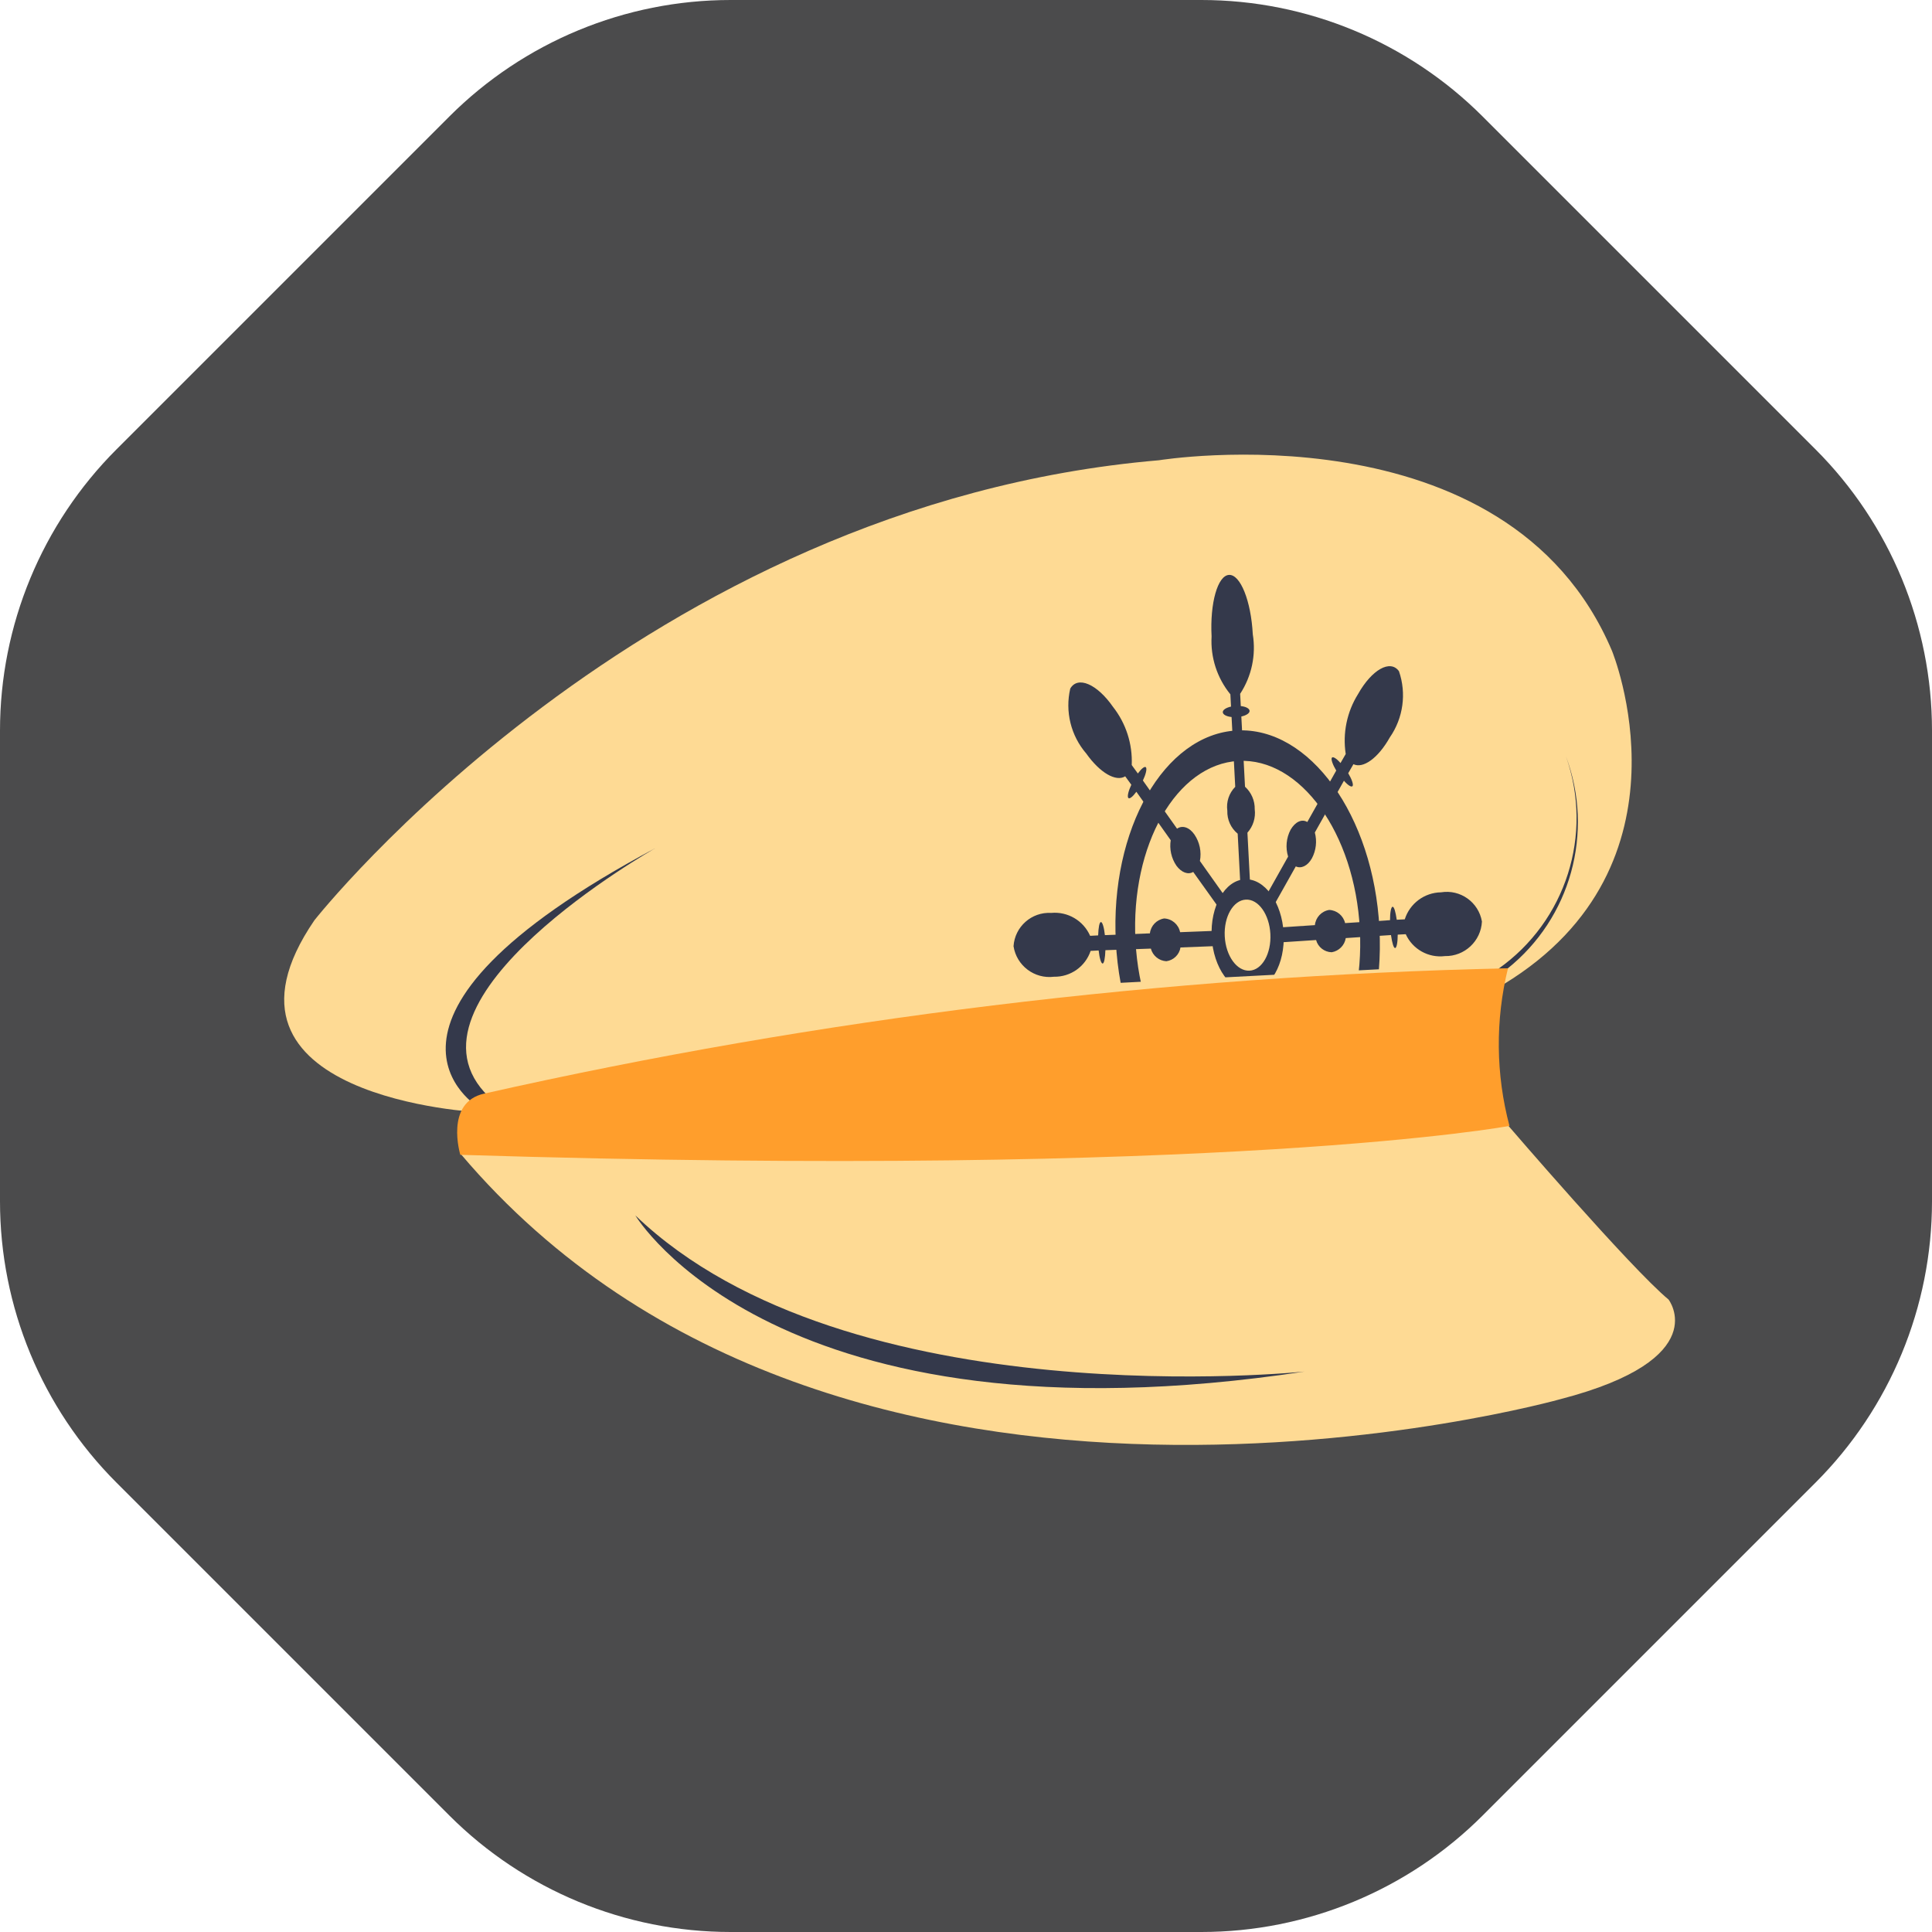
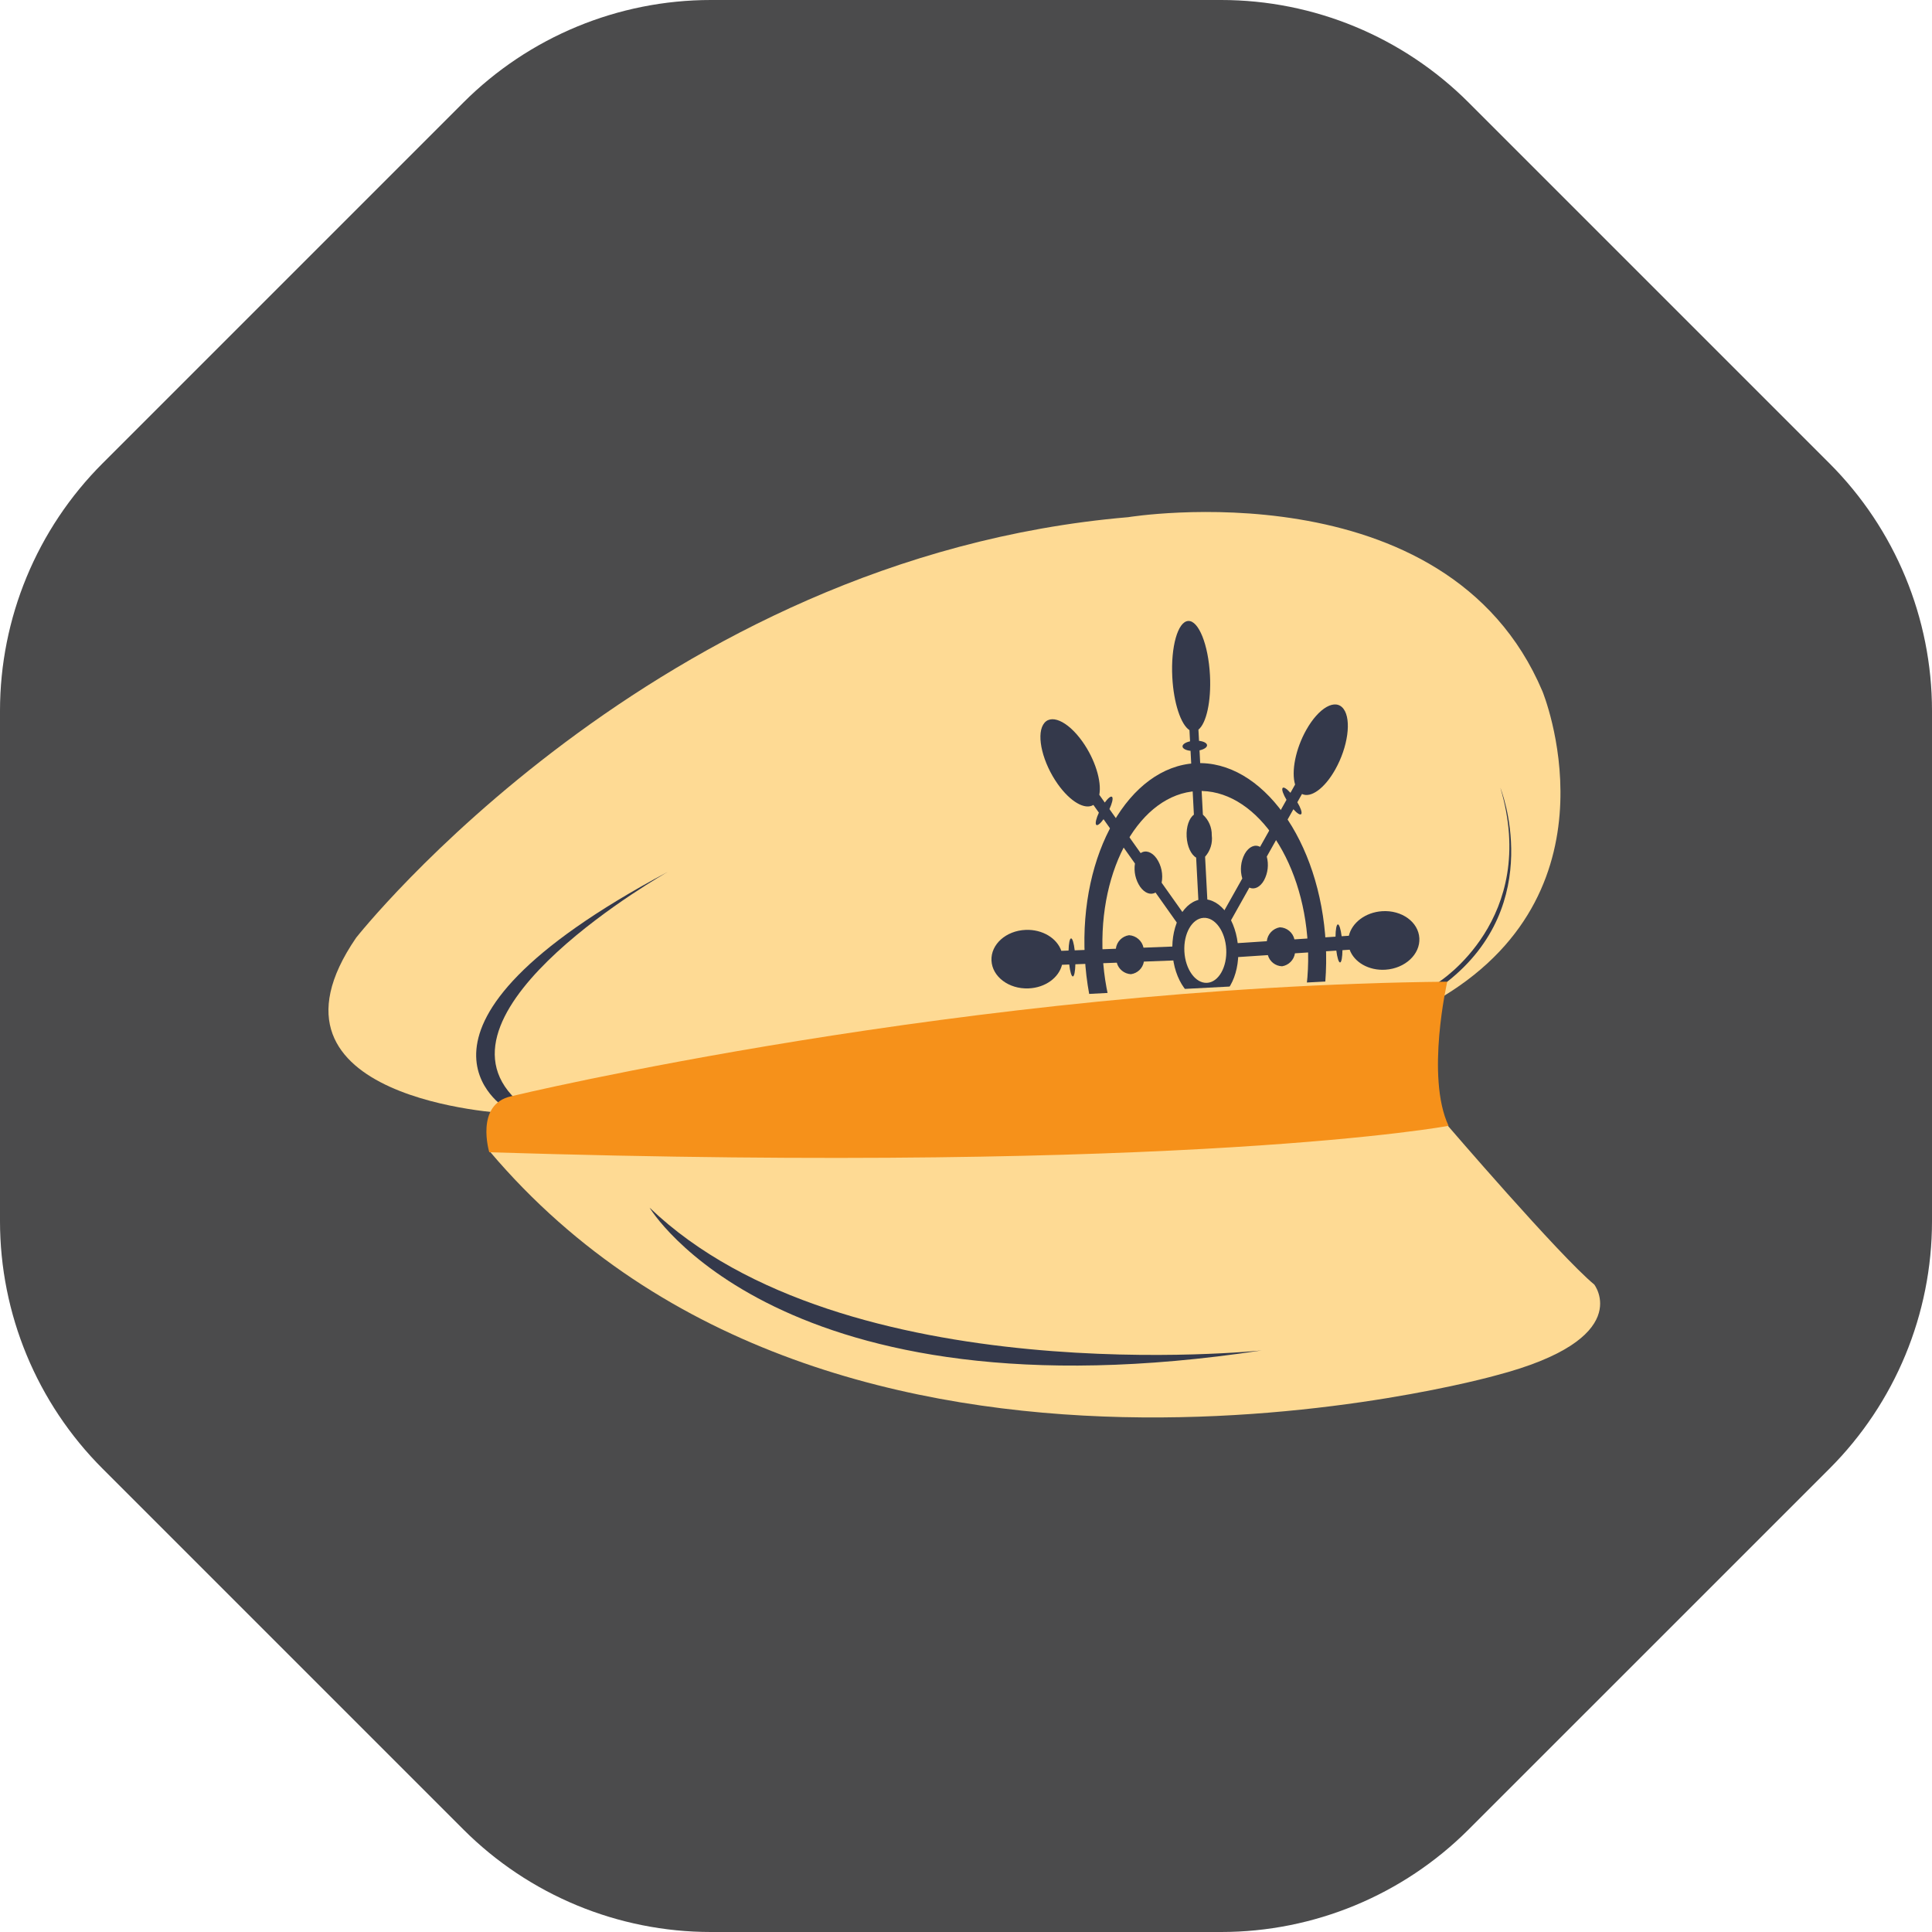
- <svg xmlns="http://www.w3.org/2000/svg" id="captain-icon" width="34" height="34" viewBox="0 0 34 34">
+ <svg xmlns="http://www.w3.org/2000/svg" width="400" height="400" viewBox="0 0 400 400">
  <defs>
    <clipPath id="clip-path">
-       <rect id="Rectangle_291" data-name="Rectangle 291" width="8.781" height="7.542" fill="none" />
+       <rect id="Rectangle_291" data-name="Rectangle 291" width="94.455" height="81.127" transform="translate(133.6 144.372)" fill="none" />
    </clipPath>
  </defs>
-   <path id="Path_17296" data-name="Path 17296" d="M21.142,0a7,7,0,0,1,4.95,2.05L31.95,7.908A7,7,0,0,1,34,12.858v8.284a7,7,0,0,1-2.05,4.95L26.092,31.95A7,7,0,0,1,21.142,34H12.858a7,7,0,0,1-4.95-2.05L2.05,26.092A7,7,0,0,1,0,21.142V12.858a7,7,0,0,1,2.05-4.95L7.908,2.05A7,7,0,0,1,12.858,0Z" transform="translate(0 0)" fill="#4b4b4c" />
-   <g id="Group_1516" data-name="Group 1516" transform="translate(-138.732 -292.468)">
-     <path id="Shape_14" data-name="Shape 14" d="M246.525,634.347s2.169,2.526,2.839,3.081c0,0,.81,1.047-1.9,1.752,0,0-12.68,3.57-19.355-4.313C228.106,634.867,245.8,633.8,246.525,634.347Z" transform="translate(-81.268 -322.09)" fill="#feda94" />
-     <path id="Shape_12" data-name="Shape 12" d="M119.172,259.043s-5.057-.242-2.906-3.381c0,0,5.764-7.32,14.86-8.094,0,0,6.13-1,7.974,3.353,0,0,1.55,3.763-1.906,5.868Z" transform="translate(28 53)" fill="#feda94" />
-     <path id="Shape_13" data-name="Shape 13" d="M326,692s2.472,4.158,11.779,2.748C337.779,694.748,329.745,695.594,326,692Z" transform="translate(-176.087 -378.143)" fill="#34394b" />
-     <path id="Shape_7" data-name="Shape 7" d="M188.375,444.561s-2.571-1.528,3.111-4.561c0,0-4.715,2.663-2.93,4.379Z" transform="translate(-41.219 -132.607)" fill="#34394b" />
-     <path id="Shape_8" data-name="Shape 8" d="M828.581,406.718a3.248,3.248,0,0,0,1.19-3.74,3.3,3.3,0,0,1-1.034,3.74Z" transform="translate(-663.481 -97.2)" fill="#34394b" />
-     <path id="Shape_15" data-name="Shape 15" d="M226.8,514a5.6,5.6,0,0,0,.026,2.774s-4.947.929-18.463.509c0,0-.282-.925.423-1.078A91.256,91.256,0,0,1,226.8,514Z" transform="translate(-61.53 -204.492)" fill="#ff9e2c" />
-     <g id="Mask_Group_5" data-name="Mask Group 5" transform="translate(155.929 302.344) rotate(-3)" clip-path="url(#clip-path)">
-       <g id="Group_540" data-name="Group 540" transform="translate(0.087 0.473)">
-         <path id="Ellipse_2" data-name="Ellipse 2" d="M.634,0c.35,0,.634.442.634.984s-.284.984-.634.984S0,1.527,0,.984.284,0,.634,0Zm0,1.61c.222,0,.4-.281.4-.626S.856.358.634.358.23.639.23.984.411,1.61.634,1.61Z" transform="translate(3.688 5.364)" fill="#34394b" />
-         <path id="Ellipse_2_copy" data-name="Ellipse 2 copy" d="M2.322,0C3.6,0,4.645,1.618,4.645,3.606S3.6,7.211,2.322,7.211,0,5.594,0,3.606,1.042,0,2.322,0Zm0,6.675C3.412,6.675,4.3,5.3,4.3,3.606S3.412.537,2.322.537.346,1.914.346,3.606,1.232,6.675,2.322,6.675Z" transform="translate(1.999 2.741)" fill="#34394b" />
-         <path id="Rectangle_1" data-name="Rectangle 1" d="M.277,5.511V4.556a.5.5,0,0,1-.161-.413.5.5,0,0,1,.161-.413V2.5c-.088-.014-.15-.05-.15-.092s.062-.077.15-.092V2.1A1.479,1.479,0,0,1,0,1.065C0,.477.163,0,.363,0S.726.477.726,1.065A1.479,1.479,0,0,1,.449,2.1v.216c.088.014.15.05.15.092s-.062.077-.15.092V3.737a.52.52,0,0,1,.15.405.52.52,0,0,1-.15.405v.963Z" transform="translate(3.963 0)" fill="#34394b" />
-         <path id="Rectangle_1_copy" data-name="Rectangle 1 copy" d="M0,3.934l.431-.681A.623.623,0,0,1,.5,2.782C.589,2.646.71,2.6.8,2.663l.556-.878c-.056-.106-.084-.2-.066-.228s.079.012.148.1l.1-.154A1.546,1.546,0,0,1,1.81.461c.265-.419.6-.583.74-.364a1.3,1.3,0,0,1-.222,1.155c-.226.357-.5.528-.664.437l-.1.154c.056.106.084.2.066.228s-.079-.012-.148-.1l-.559.883a.626.626,0,0,1-.076.452c-.083.131-.2.175-.29.126l-.435.687Z" transform="translate(4.674 1.752)" fill="#34394b" />
-         <path id="Rectangle_1_copy-2" data-name="Rectangle 1 copy" d="M0,2.59l.429-.441a.3.3,0,0,1,.008-.367A.3.3,0,0,1,.8,1.767L1.353,1.2c-.09-.1-.143-.187-.124-.206s.1.032.207.121l.1-.1A.68.68,0,0,1,1.692.235a.628.628,0,0,1,.879-.1.64.64,0,0,1-.077.888.667.667,0,0,1-.77.175l-.1.1c.09.1.143.187.124.206s-.1-.032-.207-.121l-.556.572a.3.3,0,0,1-.017.351.292.292,0,0,1-.348.024l-.433.445Z" transform="translate(6.729 4.411) rotate(45)" fill="#34394b" />
-         <path id="Rectangle_1_copy_2" data-name="Rectangle 1 copy 2" d="M2.057,3.435c-.092.049-.207,0-.29-.126a.626.626,0,0,1-.076-.452l-.559-.883c-.069.085-.129.127-.148.1s.009-.123.066-.228l-.1-.154c-.165.092-.438-.08-.664-.437A1.3,1.3,0,0,1,.065.1C.208-.121.54.042.8.461A1.546,1.546,0,0,1,1.075,1.5l.1.154c.069-.085.129-.127.148-.1s-.009.123-.066.228l.556.878c.094-.059.216-.017.3.119a.623.623,0,0,1,.072.47l.431.681-.123.188Z" transform="translate(1.366 1.752)" fill="#34394b" />
-         <path id="Rectangle_1_copy-3" data-name="Rectangle 1 copy" d="M0,.189.429.63A.3.3,0,0,0,.437,1,.3.3,0,0,0,.8,1.011l.553.568c-.09.1-.143.187-.124.206s.1-.032.207-.121l.1.1a.68.68,0,0,0,.159.779.628.628,0,0,0,.879.1.64.64,0,0,0-.077-.888.667.667,0,0,0-.77-.175l-.1-.1c.09-.1.143-.187.124-.206s-.1.032-.207.121L.988.819A.3.3,0,0,0,.971.468.292.292,0,0,0,.624.445L.191,0Z" transform="translate(3.886 6.376) rotate(135)" fill="#34394b" />
+   <g id="Group_532" data-name="Group 532" transform="translate(-60 -374)">
+     <g id="Group_475" data-name="Group 475" transform="translate(-64)">
+       <g id="Group_419" data-name="Group 419">
+         <path id="Polygon_14" data-name="Polygon 14" d="M252.826,0a72.46,72.46,0,0,1,51.227,21.218l74.724,74.724A72.464,72.464,0,0,1,400,147.174V252.826a72.464,72.464,0,0,1-21.225,51.242l-74.717,74.709A72.464,72.464,0,0,1,252.826,400H147.174a72.459,72.459,0,0,1-51.227-21.218L21.223,304.058A72.464,72.464,0,0,1,0,252.826V147.174A72.46,72.46,0,0,1,21.218,95.947L95.942,21.223A72.464,72.464,0,0,1,147.174,0Z" transform="translate(124 374)" fill="#4b4b4c" />
+         <g id="Ellipse_28" data-name="Ellipse 28" transform="translate(150 400)" fill="none" stroke="red" stroke-width="1" opacity="0">
+           <circle cx="174" cy="174" r="174" stroke="none" />
+           <circle cx="174" cy="174" r="173.5" fill="none" />
+         </g>
+       </g>
+     </g>
+     <g id="Group_539" data-name="Group 539" transform="translate(-15.732 179.532)">
+       <path id="Shape_14" data-name="Shape 14" d="M426.236,635.857s23.337,27.178,30.54,33.139c0,0,8.717,11.259-20.468,18.844,0,0-136.4,38.406-208.2-46.394C228.106,641.446,418.439,630.009,426.236,635.857Z" transform="translate(-50.971 -208.578)" fill="#feda94" />
+       <path id="Shape_12" data-name="Shape 12" d="M152.725,371.982s-54.4-2.6-31.261-36.365c0,0,62-78.737,159.848-87.072,0,0,65.937-10.809,85.772,36.063,0,0,16.674,40.473-20.507,63.118Z" transform="translate(28 53)" fill="#feda94" />
+       <path id="Shape_13" data-name="Shape 13" d="M326,692s26.586,44.723,126.709,29.565C452.709,721.565,366.287,730.663,326,692Z" transform="translate(-115.781 -247.502)" fill="#34394b" />
+       <path id="Shape_7" data-name="Shape 7" d="M194.034,489.059S166.383,472.619,227.5,440c0,0-50.719,28.643-31.515,47.11Z" transform="translate(-13.478 -65.04)" fill="#34394b" />
+       <path id="Shape_8" data-name="Shape 8" d="M828.581,443.214s20.888-13.083,12.8-40.236c0,0,9.671,23.974-11.121,40.236Z" transform="translate(-455.009 -45.396)" fill="#34394b" />
+       <path id="Shape_15" data-name="Shape 15" d="M407.234,514s-4.5,19.7.274,29.84c0,0-53.217,9.991-198.608,5.473,0,0-3.029-9.95,4.549-11.595C213.449,537.717,307.816,514.975,407.234,514Z" transform="translate(-31.866 -116.282)" fill="#f6911a" />
+       <g id="Mask_Group_5" data-name="Mask Group 5" transform="translate(133.098 183.25) rotate(-3)" clip-path="url(#clip-path)">
+         <g id="Group_540" data-name="Group 540" transform="translate(134.692 149.465)">
+           <path id="Ellipse_2" data-name="Ellipse 2" d="M-3.181-10C.578-10,3.637-5.251,3.637.587S.578,11.174-3.181,11.174-10,6.425-10,.587-6.941-10-3.181-10Zm0,17.324C-.789,7.324,1.158,4.3,1.158.587S-.789-6.15-3.181-6.15-7.521-3.128-7.521.587-5.574,7.324-3.181,7.324Z" transform="translate(49.522 67.697)" fill="#34394b" />
+           <path id="Ellipse_2_copy" data-name="Ellipse 2 copy" d="M9.981-15C23.755-15,34.961,2.4,34.961,23.787S23.755,62.574,9.981,62.574-15,45.174-15,23.787-3.794-15,9.981-15Zm0,71.8C21.7,56.8,31.242,41.99,31.242,23.787S21.7-9.225,9.981-9.225-11.281,5.584-11.281,23.787-1.743,56.8,9.981,56.8Z" transform="translate(36.355 44.489)" fill="#34394b" />
+           <path id="Rectangle_1" data-name="Rectangle 1" d="M2.975,59.287V49.009c-1.011-.647-1.736-2.394-1.736-4.448s.724-3.8,1.736-4.448V26.875c-.944-.155-1.612-.538-1.612-.986s.668-.831,1.612-.986V22.58C1.268,21.356,0,16.839,0,11.453,0,5.128,1.748,0,3.905,0S7.81,5.128,7.81,11.453c0,5.386-1.267,9.9-2.975,11.126V24.9c.944.155,1.612.538,1.612.986s-.668.831-1.612.986V40.2a5.6,5.6,0,0,1,1.612,4.362,5.6,5.6,0,0,1-1.612,4.362V59.287Z" transform="translate(42.475 0)" fill="#34394b" />
+           <path id="Rectangle_1_copy" data-name="Rectangle 1 copy" d="M0,42.317l4.64-7.331a6.7,6.7,0,0,1,.77-5.061C6.336,28.46,7.642,28,8.655,28.641L14.631,19.2c-.6-1.137-.907-2.137-.7-2.457s.852.134,1.594,1.051l1.049-1.658c-.666-2.731.469-7.333,2.9-11.174,2.855-4.512,6.417-6.266,7.955-3.919S27.9,8.949,25.041,13.46c-2.431,3.841-5.375,5.684-7.145,4.7l-1.049,1.658c.6,1.137.907,2.137.7,2.457s-.852-.134-1.594-1.051l-6.015,9.5a6.731,6.731,0,0,1-.819,4.865C8.235,37,7,37.474,6,36.948L1.326,44.34Z" transform="translate(50.126 18.843)" fill="#34394b" />
+           <path id="Rectangle_1_copy-2" data-name="Rectangle 1 copy" d="M.575,28.351l4.617-4.744a3.272,3.272,0,0,1,.082-3.948A3.206,3.206,0,0,1,9.187,19.5l5.947-6.11c-.972-1.1-1.538-2.008-1.337-2.214s1.111.346,2.222,1.3l1.044-1.073c-1.336-2.429-.706-5.9,1.713-8.384C21.619.1,25.852-.354,28.234,2s2.008,6.63-.833,9.55c-2.419,2.486-5.848,3.187-8.283,1.888l-1.044,1.073c.972,1.1,1.538,2.008,1.337,2.214s-1.111-.346-2.222-1.3L11.2,21.571a3.209,3.209,0,0,1-.18,3.773,3.144,3.144,0,0,1-3.739.254L2.628,30.381Z" transform="translate(72.176 46.697) rotate(45)" fill="#34394b" />
+           <path id="Rectangle_1_copy_2" data-name="Rectangle 1 copy 2" d="M22.125,36.948c-.994.525-2.23.047-3.119-1.357a6.732,6.732,0,0,1-.819-4.865l-6.015-9.5c-.743.917-1.392,1.371-1.594,1.051s.1-1.32.7-2.457l-1.049-1.658c-1.77.986-4.714-.857-7.145-4.7C.233,8.949-.835,3.388.7,1.041S5.8.449,8.659,4.961C11.09,8.8,12.226,13.4,11.56,16.135l1.049,1.658c.743-.917,1.392-1.371,1.594-1.051s-.1,1.32-.7,2.457l5.976,9.442c1.013-.639,2.319-.181,3.246,1.284a6.7,6.7,0,0,1,.77,5.061l4.64,7.331L26.8,44.34Z" transform="translate(14.548 18.843)" fill="#34394b" />
+           <path id="Rectangle_1_copy-3" data-name="Rectangle 1 copy" d="M-.04,1.989,4.577,6.733a3.272,3.272,0,0,0,.082,3.948,3.206,3.206,0,0,0,3.914.158l5.947,6.111c-.972,1.1-1.538,2.008-1.337,2.214s1.111-.346,2.222-1.3l1.044,1.073c-1.336,2.429-.706,5.9,1.713,8.384,2.841,2.92,7.075,3.378,9.456,1.023s2.008-6.63-.833-9.55C24.366,16.3,20.937,15.6,18.5,16.9L17.458,15.83c.972-1.1,1.538-2.008,1.337-2.214s-1.111.346-2.222,1.3l-5.985-6.15A3.209,3.209,0,0,0,10.407,5a3.144,3.144,0,0,0-3.739-.254L2.013-.041Z" transform="translate(41.59 68.586) rotate(135)" fill="#34394b" />
+         </g>
      </g>
    </g>
  </g>
</svg>
